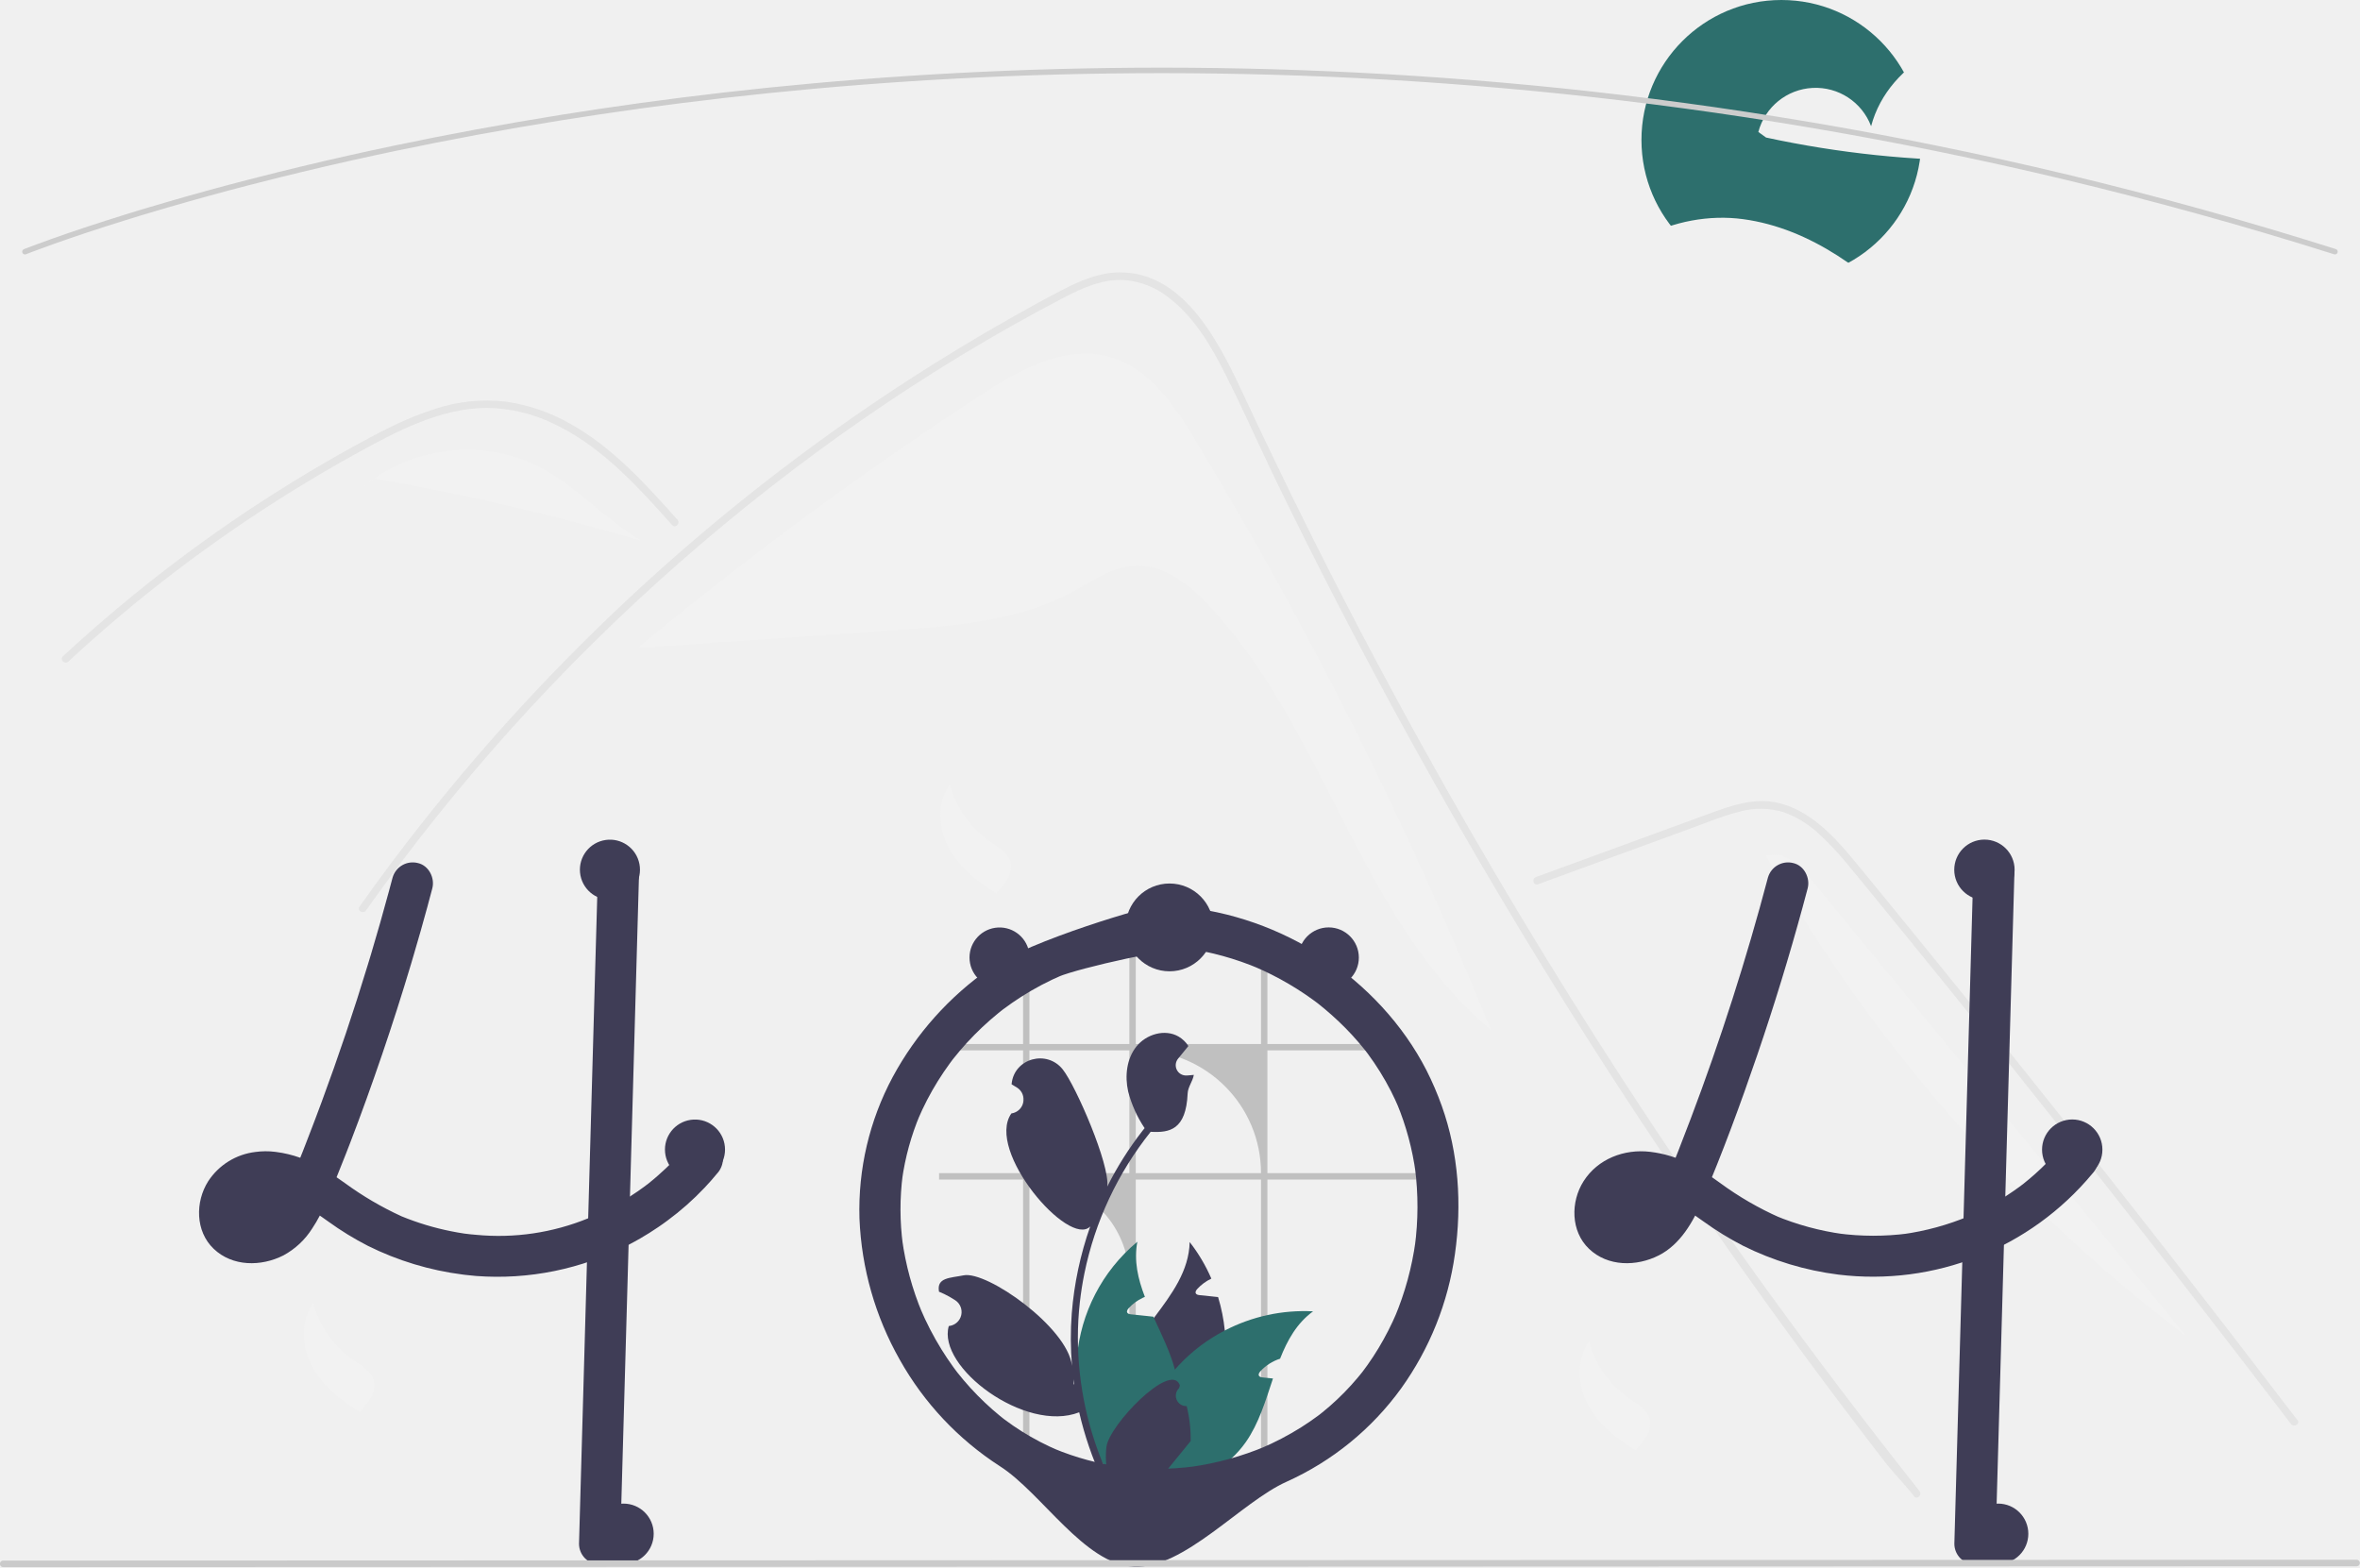
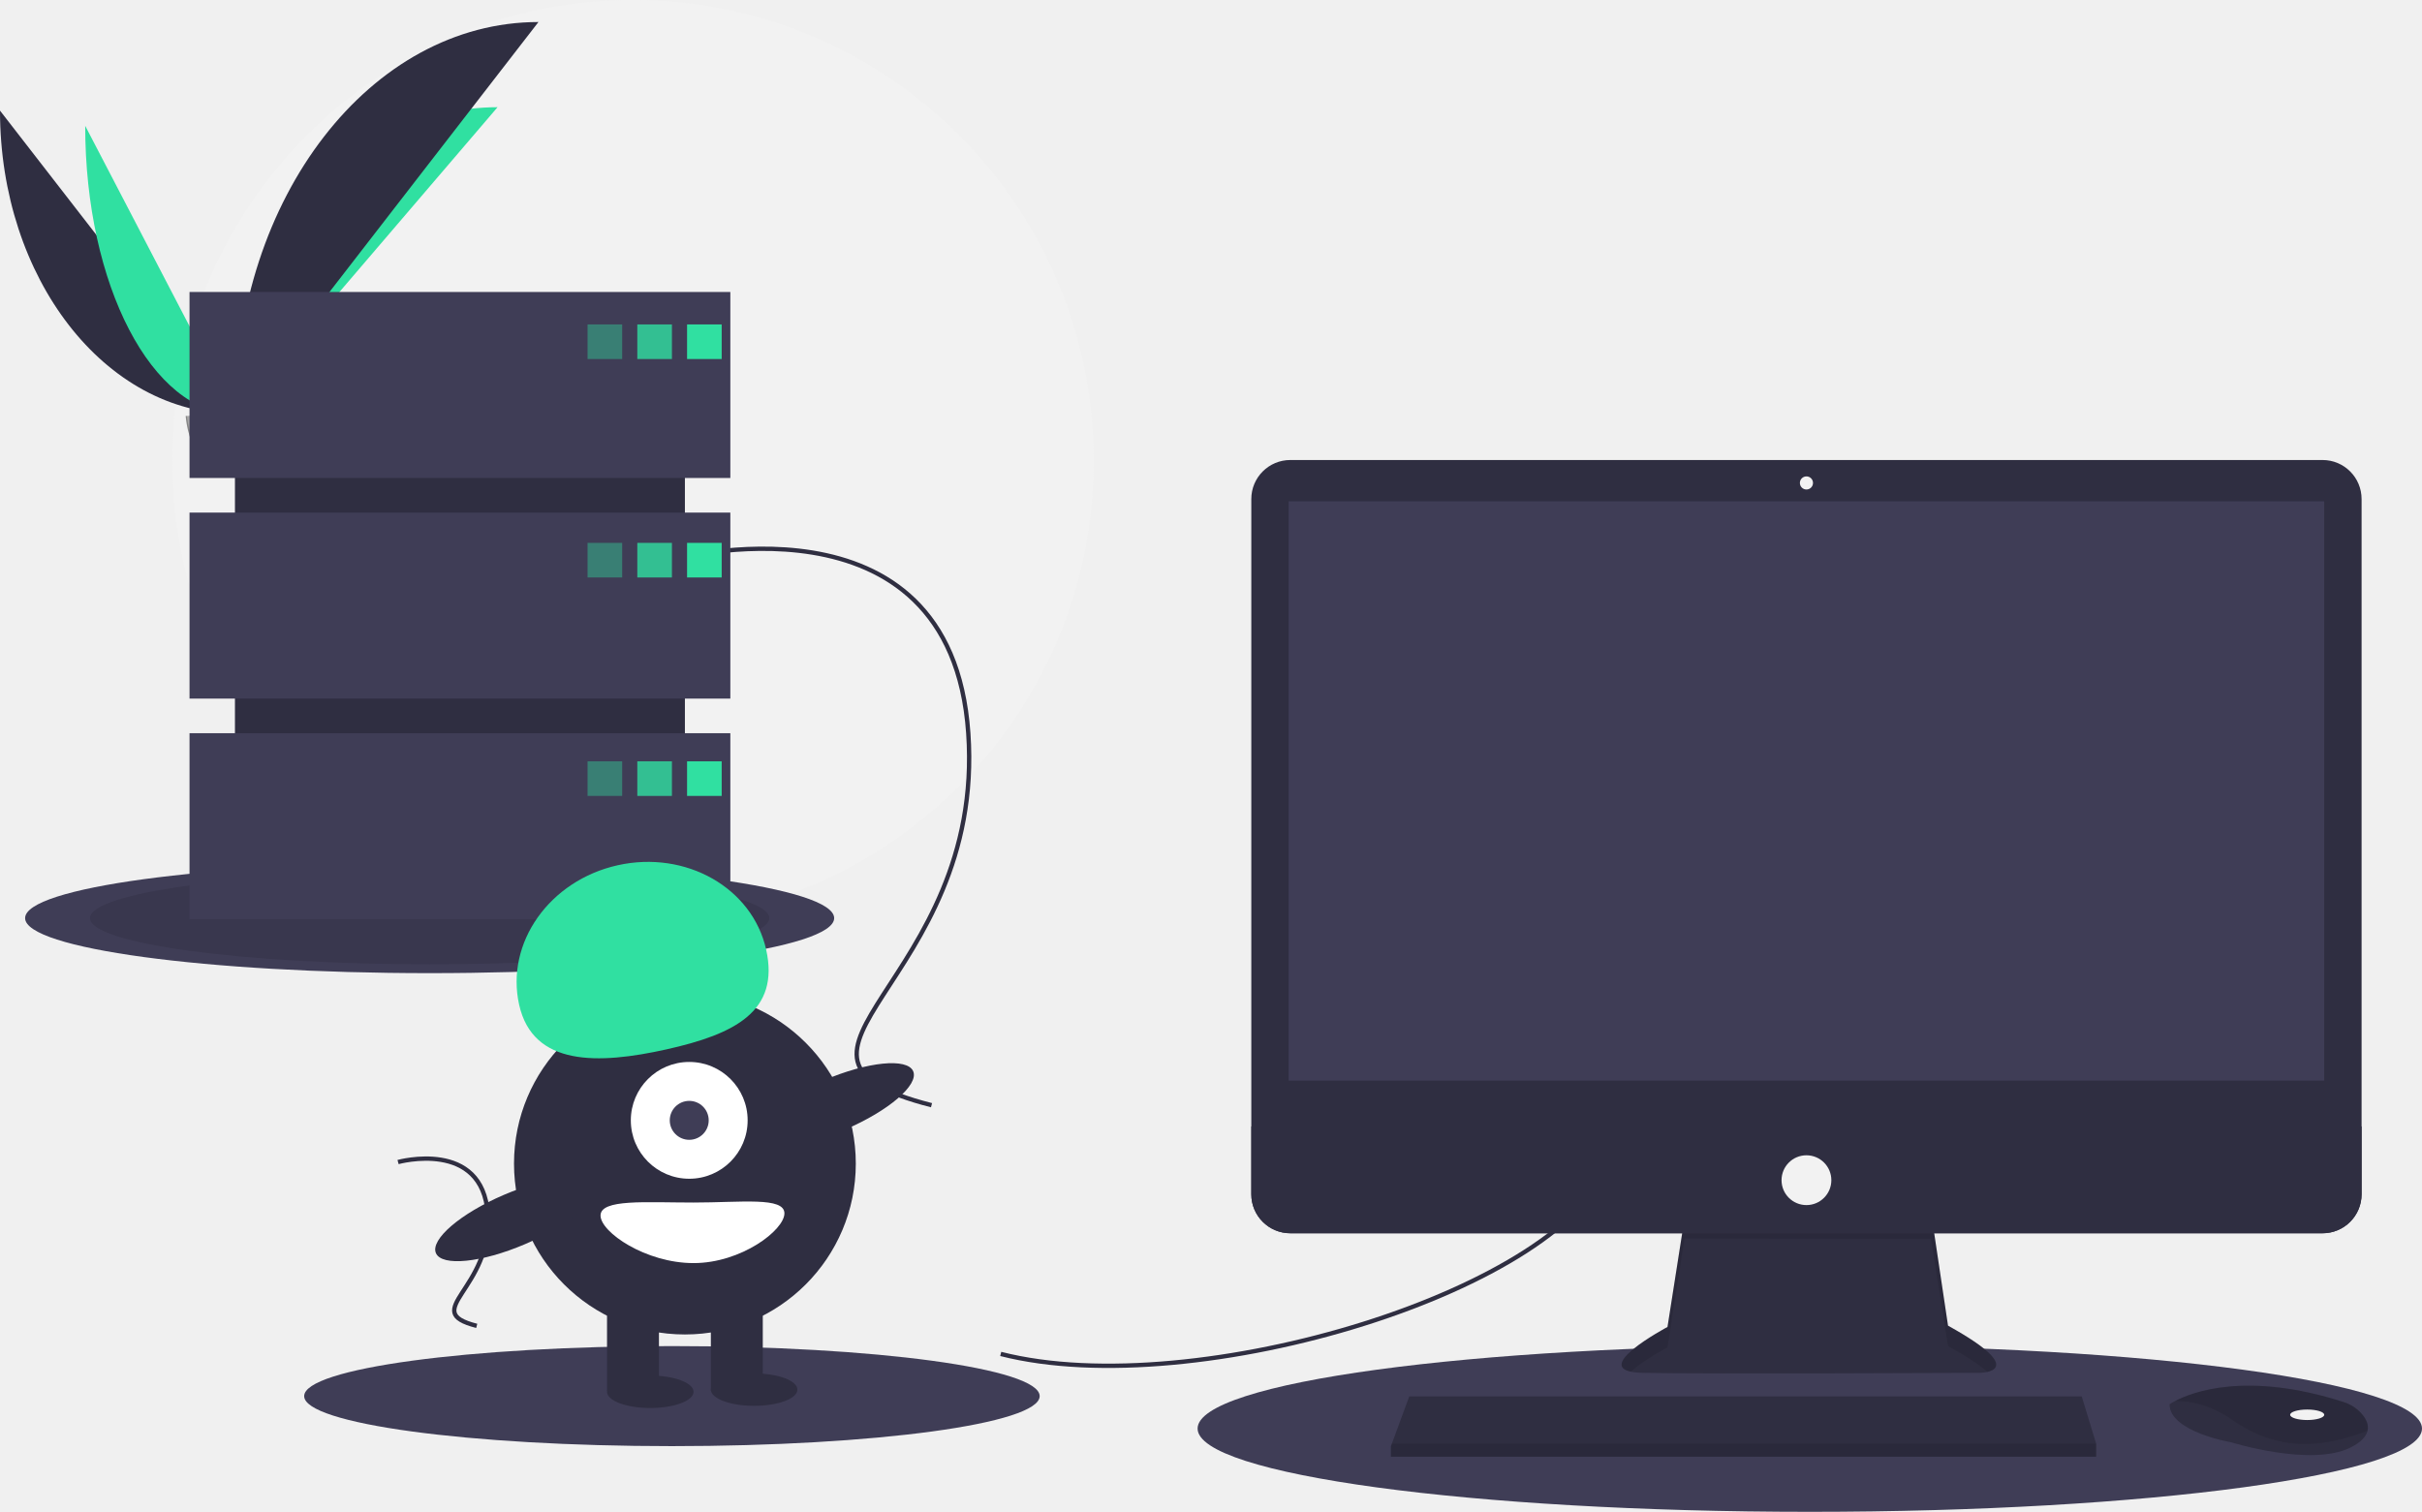
- <svg xmlns="http://www.w3.org/2000/svg" data-name="Layer 1" width="860.131" height="571.148" viewBox="0 0 860.131 571.148">
-   <path d="M605.67,324.953c-7.669-12.684-16.757-26.228-30.99-30.37-16.482-4.796-33.413,4.732-47.775,14.135a1392.157,1392.157,0,0,0-123.893,91.283l.043.492q46.226-3.188,92.451-6.376c22.265-1.535,45.296-3.283,64.972-13.816,7.467-3.997,14.745-9.336,23.206-9.708,10.512-.462,19.677,6.879,26.88,14.549,42.607,45.371,54.937,114.754,102.738,154.616A1516.995,1516.995,0,0,0,605.67,324.953Z" transform="translate(-169.9343 -164.426)" fill="#f2f2f2" />
-   <path d="M867.571,709.781c-4.712-5.95-6.637-7.343-11.285-13.348q-56.764-73.416-106.708-151.792-33.924-53.23-64.483-108.504-14.549-26.278-28.3-52.969-10.67-20.695-20.865-41.638c-1.944-3.988-3.832-7.994-5.711-12.009-4.428-9.442-8.773-18.93-13.439-28.244-5.317-10.616-11.789-21.745-21.553-28.877a29.405,29.405,0,0,0-15.319-5.895c-7.948-.513-15.282,2.769-22.176,6.353-50.439,26.301-97.659,59.276-140.37,96.798A730.778,730.778,0,0,0,303.322,496.247c-1.008,1.439-3.392.064-2.374-1.384q6.009-8.498,12.257-16.813A734.817,734.817,0,0,1,500.805,303.064q18.248-11.826,37.183-22.542c6.362-3.603,12.752-7.16,19.251-10.497,6.371-3.273,13.137-6.215,20.416-6.325,24.77-.385,37.595,27.667,46.405,46.542q4.153,8.911,8.406,17.766,16.075,33.621,33.387,66.628,10.685,20.379,21.837,40.52,34.707,62.718,73.779,122.897c34.506,53.143,68.737,100.089,108.046,149.785C870.596,709.213,868.662,711.175,867.571,709.781Z" transform="translate(-169.9343 -164.426)" fill="#e4e4e4" />
-   <path d="M414.916,355.804c-1.439-1.604-2.869-3.209-4.318-4.813-11.422-12.633-23.679-25.118-39.364-32.361a57.11,57.11,0,0,0-23.927-5.546c-8.562.028-16.932,2.273-24.843,5.418-3.74,1.494-7.398,3.19-11.001,4.996-4.116,2.072-8.159,4.281-12.183,6.509q-11.331,6.27-22.368,13.091-21.961,13.572-42.546,29.216-10.671,8.113-20.902,16.758-9.516,8.031-18.646,16.492c-1.302,1.201-3.245-.743-1.944-1.943,1.604-1.494,3.227-2.979,4.85-4.446q6.875-6.215,13.971-12.193,12.939-10.918,26.549-20.993,21.163-15.676,43.783-29.225,11.304-6.765,22.918-12.963c2.338-1.247,4.703-2.466,7.096-3.621a113.116,113.116,0,0,1,16.868-6.866,60.006,60.006,0,0,1,25.476-2.503,66.327,66.327,0,0,1,23.505,8.131c15.401,8.608,27.346,21.919,38.97,34.909C418.033,355.171,416.099,357.124,414.916,355.804Z" transform="translate(-169.9343 -164.426)" fill="#e4e4e4" />
-   <path d="M730.477,486.711l36.905-13.498,18.323-6.702c5.968-2.183,11.921-4.667,18.09-6.23a28.539,28.539,0,0,1,16.374.209,37.738,37.738,0,0,1,12.771,7.917,103.64,103.64,0,0,1,10.475,11.186c3.989,4.794,7.92,9.639,11.868,14.467q24.441,29.891,48.563,60.041,24.121,30.15,47.92,60.556,23.857,30.48,47.385,61.216,2.882,3.765,5.76,7.534c1.06,1.388,3.449.02,2.375-1.388Q983.582,650.974,959.549,620.184q-24.092-30.864-48.516-61.466-24.424-30.601-49.179-60.937-6.167-7.558-12.354-15.099c-3.48-4.241-6.92-8.527-10.736-12.474-7.005-7.245-15.758-13.648-26.234-13.822-6.16-.102-12.121,1.852-17.844,3.923-6.17,2.232-12.325,4.506-18.486,6.759l-37.163,13.592-9.291,3.398c-1.649.603-.937,3.262.731,2.652Z" transform="translate(-169.9343 -164.426)" fill="#e4e4e4" />
-   <path d="M366.377,334.526c-18.754-9.639-42.771-7.751-60.005,4.291a855.847,855.847,0,0,1,97.371,22.726C390.46,353.759,380.07,341.563,366.377,334.526Z" transform="translate(-169.9343 -164.426)" fill="#f2f2f2" />
-   <path d="M306.188,338.784l-3.61,2.935c1.221-1.027,2.491-1.99,3.795-2.901C306.311,338.807,306.249,338.795,306.188,338.784Z" transform="translate(-169.9343 -164.426)" fill="#f2f2f2" />
-   <path d="M831.549,486.846c-3.633-4.422-7.56-9.052-12.994-10.848l-5.073.2A575.436,575.436,0,0,0,966.749,651.418Q899.149,569.132,831.549,486.846Z" transform="translate(-169.9343 -164.426)" fill="#f2f2f2" />
-   <path d="M516.084,450.367A37.481,37.481,0,0,0,531.015,471.325c2.82,1.92,6.157,3.762,7.122,7.035a8.379,8.379,0,0,1-.874,6.15,24.884,24.884,0,0,1-3.861,5.041l-.137.512c-6.998-4.147-13.656-9.393-17.522-16.551s-4.406-16.539.341-23.145" transform="translate(-169.9343 -164.426)" fill="#f2f2f2" />
-   <path d="M749.084,653.367A37.481,37.481,0,0,0,764.015,674.325c2.82,1.92,6.157,3.762,7.122,7.035a8.379,8.379,0,0,1-.874,6.15,24.884,24.884,0,0,1-3.861,5.041l-.137.512c-6.998-4.147-13.656-9.393-17.522-16.551s-4.406-16.539.341-23.145" transform="translate(-169.9343 -164.426)" fill="#f2f2f2" />
-   <path d="M284.084,639.367A37.481,37.481,0,0,0,299.015,660.325c2.82,1.92,6.157,3.762,7.122,7.035a8.379,8.379,0,0,1-.874,6.15,24.884,24.884,0,0,1-3.861,5.041l-.137.512c-6.998-4.147-13.656-9.393-17.522-16.551s-4.406-16.539.341-23.145" transform="translate(-169.9343 -164.426)" fill="#f2f2f2" />
-   <circle cx="649.249" cy="51" r="51" fill="#2D6F6D" />
-   <path d="M911.219,176.296c-24.717-3.341-52.935,10.019-59.341,34.124a21.597,21.597,0,0,0-41.094,2.109l2.83,2.027a372.275,372.275,0,0,0,160.659-.726C957.079,195.76,935.935,179.637,911.219,176.296Z" transform="translate(-169.9343 -164.426)" fill="#f0f0f0" />
-   <path d="M805.219,244.296c-24.717-3.341-52.935,10.019-59.341,34.124a21.597,21.597,0,0,0-41.094,2.109l2.83,2.027a372.275,372.275,0,0,0,160.659-.726C851.079,263.76,829.935,247.637,805.219,244.296Z" transform="translate(-169.9343 -164.426)" fill="#f0f0f0" />
-   <path d="M1020.946,257.154a.982.982,0,0,1-.302-.047C756.237,173.489,523.199,184.424,374.264,208.321c-20.269,3.251-40.591,7.006-60.404,11.161-5.058,1.06-10.306,2.195-15.597,3.378-6.319,1.407-12.554,2.856-18.532,4.306q-3.873.917-7.595,1.849c-3.758.928-7.572,1.895-11.66,2.957-4.568,1.178-9.209,2.413-13.797,3.672a.442.442,0,0,1-.051.015l0.0.001c-5.183,1.415-10.338,2.871-15.323,4.325-2.698.779-5.304,1.548-7.799,2.307-.279.077-.526.151-.776.228l-.536.163c-.311.095-.617.188-.924.275l-.02.006 0.0.001-.812.252c-.968.293-1.912.579-2.841.864-24.545,7.566-38.038,12.949-38.171,13.002a1,1,0,1,1-.744-1.856c.134-.053,13.693-5.463,38.328-13.058.932-.286,1.879-.572,2.85-.866l.754-.234c.026-.01.052-.018.078-.025.305-.087.61-.18.919-.273l.537-.163c.268-.081.531-.161.801-.235,2.479-.754,5.093-1.524,7.798-2.307,4.987-1.455,10.147-2.911,15.334-4.328.016-.006.033-.01.049-.015v-.001c4.604-1.263,9.263-2.503,13.845-3.685,4.094-1.063,7.915-2.032,11.68-2.962q3.738-.93,7.609-1.853c5.985-1.451,12.233-2.902,18.563-4.312,5.299-1.184,10.556-2.322,15.622-3.383,19.843-4.162,40.198-7.923,60.497-11.179C523.096,182.415,756.467,171.463,1021.246,255.201a1.0 1,0,0,1-.301,1.953Z" transform="translate(-169.9343 -164.426)" fill="#ccc" />
-   <path d="M432.923,584.266a6.729,6.729,0,0,0-1.7-2.67,6.43,6.43,0,0,0-.92-.71c-2.61-1.74-6.51-2.13-8.99,0a5.81,5.81,0,0,0-.69.71q-1.11,1.365-2.28,2.67c-1.28,1.46-2.59,2.87-3.96,4.24-.39.38-.78.77-1.18,1.15-.23.23-.46.45-.69.67-.88.84-1.78,1.65-2.69,2.45-.48.43-.96.85-1.45,1.26-.73.61-1.46,1.22-2.2,1.81-.07.05-.14.1-.21.16-.02.01-.03.03-.05.04-.01,0-.02,0-.03.02a.179.179,0,0,0-.07.05c-.22.15-.37.25-.48.34.04-.02.08-.05.12-.07-.18.14-.37.28-.55.42-1.75,1.29-3.54,2.53-5.37,3.69a99.21,99.21,0,0,1-14.22,7.55c-.33.13-.67.27-1.01.4a85.97,85.97,0,0,1-40.85,6.02q-2.13-.165-4.26-.45c-1.64-.24-3.27-.53-4.89-.86a97.932,97.932,0,0,1-18.02-5.44,118.652,118.652,0,0,1-20.66-12.12c-1-.71-2.01-1.42-3.02-2.11,1.15-2.82,2.28-5.64,3.38-8.48.55-1.37,1.08-2.74,1.6-4.12,4.09-10.63,7.93-21.36,11.61-32.13q5.58-16.365,10.53-32.92.51-1.68.99-3.36,2.595-8.745,4.98-17.53c.15-.57.31-1.13.45-1.7q.69-2.52,1.35-5.04c1-3.79-1.26-8.32-5.24-9.23a7.634,7.634,0,0,0-9.22,5.24c-.43,1.62-.86,3.23-1.3,4.85q-3.165,11.745-6.66,23.41-.51,1.68-1.02,3.36-7.71,25.41-16.93,50.31-1.11,3.015-2.25,6.01c-.37.98-.74,1.96-1.12,2.94-.73,1.93-1.48,3.86-2.23,5.79-.43,1.13-.87,2.26-1.31,3.38-.29.71-.57,1.42-.85,2.12a41.809,41.809,0,0,0-8.81-2.12l-.48-.06a27.397,27.397,0,0,0-7.01.06,23.914,23.914,0,0,0-17.24,10.66c-4.77,7.51-4.71,18.25,1.98,24.63,6.89,6.57,17.32,6.52,25.43,2.41a28.351,28.351,0,0,0,10.52-9.86,50.569,50.569,0,0,0,2.74-4.65c.21.14.42.28.63.43.8.56,1.6,1.13,2.39,1.69a111.738,111.738,0,0,0,14.51,8.91,108.359,108.359,0,0,0,34.62,10.47c.27.03.53.07.8.1,1.33.17,2.67.3,4.01.41a103.782,103.782,0,0,0,55.58-11.36q2.175-1.125,4.31-2.36,3.315-1.92,6.48-4.08c1.15-.78,2.27-1.57,3.38-2.4a101.042,101.042,0,0,0,13.51-11.95q2.355-2.475,4.51-5.11a8.061,8.061,0,0,0,2.2-5.3A7.564,7.564,0,0,0,432.923,584.266Zm-165.59,23.82c.21-.15.42-.31.62-.47C267.893,607.766,267.603,607.936,267.333,608.086Zm3.21-3.23c-.23.26-.44.52-.67.78a23.366,23.366,0,0,1-2.25,2.2c-.11.1-.23.2-.35.29a.01.01,0,0,0-.01.01,3.804,3.804,0,0,0-.42.22q-.645.39-1.32.72a17.005,17.005,0,0,1-2.71.75,16.799,16.799,0,0,1-2.13.02h-.02a14.823,14.823,0,0,1-1.45-.4c-.24-.12-.47-.26-.7-.4-.09-.08-.17-.16-.22-.21a2.44,2.44,0,0,1-.27-.29.01.01,0,0,0-.01-.01c-.11-.2-.23-.4-.34-.6a.031.031,0,0,1-.01-.02c-.08-.25-.15-.51-.21-.77a12.511,12.511,0,0,1,.01-1.37,13.467,13.467,0,0,1,.54-1.88,11.068,11.068,0,0,1,.69-1.26c.02-.04.12-.2.23-.38.01-.01.01-.01.01-.02.15-.17.3-.35.46-.51.27-.3.56-.56.85-.83a18.022,18.022,0,0,1,1.75-1.01,19.481,19.481,0,0,1,2.93-.79,24.989,24.989,0,0,1,4.41.04,30.301,30.301,0,0,1,4.1,1.01,36.945,36.945,0,0,1-2.77,4.54C270.623,604.746,270.583,604.806,270.543,604.856Zm-11.12-3.29a2.18,2.18,0,0,1-.31.39A1.409,1.409,0,0,1,259.423,601.566Z" transform="translate(-169.9343 -164.426)" fill="#3f3d56" />
-   <path d="M402.863,482.136q-.135,4.71-.27,9.42-.285,10.455-.59,20.92-.315,11.775-.66,23.54-.165,6.075-.34,12.15-.465,16.365-.92,32.72c-.03,1.13-.07,2.25-.1,3.38q-.225,8.115-.45,16.23-.255,8.805-.5,17.61-.18,6.6-.37,13.21-1.35,47.895-2.7,95.79a7.648,7.648,0,0,1-7.5,7.5,7.561,7.561,0,0,1-7.5-7.5q.75-26.94,1.52-53.88.675-24.36,1.37-48.72.225-8.025.45-16.06.345-12.09.68-24.18c.03-1.13.07-2.25.1-3.38.02-.99.05-1.97.08-2.96q.66-23.475,1.32-46.96.27-9.24.52-18.49.3-10.545.6-21.08c.09-3.09.17-6.17.26-9.26a7.648,7.648,0,0,1,7.5-7.5A7.561,7.561,0,0,1,402.863,482.136Z" transform="translate(-169.9343 -164.426)" fill="#3f3d56" />
-   <path d="M814.291,484.217a893.238,893.238,0,0,1-28.161,87.941c-3.007,7.946-6.083,15.877-9.371,23.712l.756-1.792a54.583,54.583,0,0,1-5.59,10.612q-.229.321-.467.636,1.166-1.49.443-.589c-.254.301-.505.602-.768.895a23.664,23.664,0,0,1-2.249,2.203q-.301.258-.612.504l.938-.729c-.109.257-.873.597-1.111.743a18.254,18.254,0,0,1-2.405,1.219l1.792-.756a19.086,19.086,0,0,1-4.231,1.161l1.994-.268a17.021,17.021,0,0,1-4.298.046l1.994.268a14.002,14.002,0,0,1-3.405-.917l1.792.756a12.012,12.012,0,0,1-1.679-.896c-.271-.177-1.105-.809-.015.025,1.133.866.146.074-.088-.156-.194-.192-.37-.4-.56-.595-.882-.905.996,1.557.397.499a18.182,18.182,0,0,1-.878-1.637l.756,1.792a11.925,11.925,0,0,1-.728-2.651l.268,1.994a13.651,13.651,0,0,1-.003-3.405l-.268,1.994a15.964,15.964,0,0,1,.995-3.68l-.756,1.792a16.729,16.729,0,0,1,1.178-2.298,6.729,6.729,0,0,1,.729-1.071c.049.016-1.269,1.513-.569.757.183-.198.354-.406.539-.602.296-.314.614-.601.926-.898,1.045-.994-1.462.966-.257.179a19.049,19.049,0,0,1,2.749-1.499l-1.792.756a20.311,20.311,0,0,1,4.995-1.34l-1.994.268a25.628,25.628,0,0,1,6.461.076l-1.994-.268a33.211,33.211,0,0,1,7.892,2.22l-1.792-.756c5.39,2.314,10.163,5.749,14.928,9.118a111.95,111.95,0,0,0,14.506,8.906,108.388,108.388,0,0,0,34.622,10.474,103.933,103.933,0,0,0,92.586-36.752,8.078,8.078,0,0,0,2.197-5.303,7.632,7.632,0,0,0-2.197-5.303c-2.752-2.526-7.949-3.239-10.607,0a95.636,95.636,0,0,1-8.107,8.727q-2.017,1.914-4.142,3.71-1.214,1.026-2.461,2.011c-.393.311-1.619,1.138.263-.197-.431.306-.845.64-1.271.955a99.269,99.269,0,0,1-20.332,11.565l1.792-.756a96.836,96.836,0,0,1-24.171,6.622l1.994-.268a97.643,97.643,0,0,1-25.754-.038l1.994.268a99.8,99.8,0,0,1-24.857-6.77l1.792.756a116.025,116.025,0,0,1-21.736-12.591,86.877,86.877,0,0,0-11.113-6.994,42.824,42.824,0,0,0-14.438-4.389c-9.439-1.111-19.057,2.566-24.246,10.72-4.776,7.505-4.714,18.244,1.974,24.625,6.888,6.572,17.318,6.517,25.436,2.406,7.817-3.959,12.513-12.185,15.815-19.942,7.431-17.455,14.01-35.314,20.14-53.263q9.097-26.637,16.499-53.813.917-3.366,1.807-6.739c1.001-3.789-1.261-8.32-5.238-9.226a7.633,7.633,0,0,0-9.226,5.238Z" transform="translate(-169.9343 -164.426)" fill="#3f3d56" />
-   <path d="M889.124,482.136l-2.7,95.793-2.685,95.294-1.518,53.884a7.565,7.565,0,0,0,7.5,7.5,7.649,7.649,0,0,0,7.5-7.5l2.7-95.793,2.685-95.294,1.518-53.884a7.565,7.565,0,0,0-7.5-7.5,7.649,7.649,0,0,0-7.5,7.5Z" transform="translate(-169.9343 -164.426)" fill="#3f3d56" />
-   <path d="M629.526,700.361h2.329V594.319h54.329v-2.323H631.855V547.252H673.81q-.923-1.173-1.899-2.317H631.855V515.382c-.77-.328-1.547-.645-2.329-.944V544.935h-45.652V507.07c-.782.036-1.553.09-2.329.155v37.71h-36.42V516.684c-.782.346-1.553.711-2.317,1.093V544.935h-30.616v2.317h30.616v44.744h-30.616v2.323h30.616V700.361h2.317V594.319a36.413,36.413,0,0,1,36.42,36.42v69.622h2.329V594.319h45.652Zm-84.401-108.365V547.252h36.42v44.744Zm38.749,0V547.252h.914a44.741,44.741,0,0,1,44.738,44.744Z" transform="translate(-169.9343 -164.426)" opacity="0.2" />
-   <path d="M615.303,668.566a63.059,63.059,0,0,1-20.05,33.7c-.74.64-1.48,1.26-2.25,1.87q-2.805.255-5.57.52c-1.53.14-3.04.29-4.54.43l-.27.03-.19-1.64-.76-6.64a37.623,37.623,0,0,1-3.3-32.44c2.64-7.12,7.42-13.41,12.12-19.65,6.49-8.62,12.8-17.14,13.03-27.65a60.544,60.544,0,0,1,7.9,13.33,16.432,16.432,0,0,0-5.12,3.77c-.41.45-.82,1.08-.54,1.62.24.46.84.57,1.36.63,1.25.13,2.51.26,3.76.39,1,.11,2,.21,3,.32a63.99,63.99,0,0,1,2.45,12.18A61.189,61.189,0,0,1,615.303,668.566Z" transform="translate(-169.9343 -164.426)" fill="#3f3d56" />
-   <path d="M648.503,642.356c-5.9,4.29-9.35,10.46-12.03,17.26a16.628,16.628,0,0,0-7.17,4.58c-.41.45-.82,1.08-.54,1.62.24.46.84.57,1.36.63,1.25.13,2.51.26,3.76.39-2.68,8.04-5.14,16.36-9.88,23.15a36.989,36.989,0,0,1-12.03,10.91,38.492,38.492,0,0,1-4.02,1.99q-7.62.585-14.95,1.25-2.805.255-5.57.52c-1.53.14-3.04.29-4.54.43q-.015-.825,0-1.65a63.304,63.304,0,0,1,15.25-39.86c.45-.52.91-1.03,1.38-1.54a61.792,61.792,0,0,1,16.81-12.7A62.654,62.654,0,0,1,648.503,642.356Z" transform="translate(-169.9343 -164.426)" fill="#2D6F6D" />
-   <path d="M589.163,699.526l-1.15,3.4-.58,1.73c-1.53.14-3.04.29-4.54.43l-.27.03c-1.66.17-3.31.34-4.96.51-.43-.5-.86-1.01-1.28-1.53a62.03,62.03,0,0,1,8.07-87.11c-1.32,6.91.22,13.53,2.75,20.1-.27.11-.53.22-.78.34a16.432,16.432,0,0,0-5.12,3.77c-.41.45-.82,1.08-.54,1.62.24.46.84.57,1.36.63,1.25.13,2.51.26,3.76.39,1,.11,2,.21,3,.32q.705.075,1.41.15c.07.15.13.29.2.44,2.85,6.18,5.92,12.39,7.65,18.83a43.666,43.666,0,0,1,1.02,4.91A37.604,37.604,0,0,1,589.163,699.526Z" transform="translate(-169.9343 -164.426)" fill="#2D6F6D" />
-   <path d="M689.821,554.487c-8.609-16.792-21.946-30.921-37.632-41.304a114.237,114.237,0,0,0-52.563-18.38q-3.69-.335-7.399-.393c-2.921-.044-46.866,12.632-61.587,22.982a114.295,114.295,0,0,0-35.333,39.527,102.5,102.5,0,0,0-12.126,51.633,113.564,113.564,0,0,0,14.703,51.476,110.475,110.475,0,0,0,36.444,38.746C549.667,708.561,565.074,734.51,583.183,735.426c18.246.923,39.054-23.555,55.695-30.987a104.425,104.425,0,0,0,41.726-34.005,110.25,110.25,0,0,0,19.599-48.948c2.574-18.083,1.374-36.733-4.801-54.016a111.86,111.86,0,0,0-5.58-12.983c-1.78-3.505-6.996-4.796-10.261-2.691a7.68,7.68,0,0,0-2.691,10.261q1.568,3.088,2.915,6.278l-.756-1.792a101.151,101.151,0,0,1,6.876,25.538l-.268-1.994a109.229,109.229,0,0,1-.066,28.683l.268-1.994a109.734,109.734,0,0,1-7.555,27.674l.756-1.792a104.212,104.212,0,0,1-6.672,13.098q-1.923,3.186-4.081,6.222c-.632.888-1.283,1.761-1.939,2.631-.856,1.136,1.167-1.483.282-.369-.151.19-.3.38-.452.569q-.681.852-1.382,1.688a93.613,93.613,0,0,1-10.176,10.384q-1.366,1.192-2.778,2.331c-.469.378-.932.773-1.421,1.125.019-.013,1.58-1.199.656-.511-.29.216-.579.436-.87.652q-2.91,2.156-5.974,4.092a103.485,103.485,0,0,1-14.756,7.713l1.792-.756a109.215,109.215,0,0,1-27.597,7.552l1.994-.268a108.154,108.154,0,0,1-28.589.051l1.994.268a99.835,99.835,0,0,1-25.095-6.784l1.792.756a93.643,93.643,0,0,1-13.416-6.991q-3.174-2-6.184-4.247c-.286-.214-.57-.43-.855-.645-.915-.691.658.51.67.518a19.169,19.169,0,0,1-1.535-1.225q-1.454-1.184-2.861-2.422a101.989,101.989,0,0,1-10.493-10.709q-1.213-1.434-2.374-2.911c-.335-.426-.947-1.29.404.529-.178-.239-.362-.474-.542-.712q-.647-.858-1.276-1.728-2.203-3.048-4.188-6.246a109.29,109.29,0,0,1-7.805-15.108l.756,1.792a106.588,106.588,0,0,1-7.34-26.837l.268,1.994a97.866,97.866,0,0,1-.048-25.636l-.268,1.994A94.673,94.673,0,0,1,505.276,570.55l-.756,1.792a101.557,101.557,0,0,1,7.195-13.856q2.066-3.323,4.378-6.485.525-.718,1.062-1.428c.324-.428,1.215-1.493-.305.388.149-.184.293-.374.439-.56q1.269-1.608,2.6-3.165A107.402,107.402,0,0,1,530.772,536.215q1.474-1.292,2.995-2.529.691-.562,1.391-1.113c.187-.147.376-.291.562-.439-1.997,1.59-.555.433-.102.093q3.134-2.348,6.435-4.461a103.644,103.644,0,0,1,15.387-8.108l-1.792.756c7.76-3.258,42.141-10.949,48.394-10.11l-1.994-.268A106.225,106.225,0,0,1,628.768,517.419l-1.792-.756a110.313,110.313,0,0,1,12.6,6.329q3.043,1.784,5.967,3.763,1.384.937,2.738,1.915.677.489,1.346.989c.248.185.494.373.741.558,1.039.779-1.431-1.128-.342-.267a110.843,110.843,0,0,1,10.368,9.253q2.401,2.445,4.637,5.045,1.147,1.334,2.246,2.708c.364.455,1.605,2.101.084.085.372.493.747.982,1.114,1.479a97.977,97.977,0,0,1,8.392,13.538c1.793,3.498,6.987,4.802,10.261,2.691A7.677,7.677,0,0,0,689.821,554.487Z" transform="translate(-169.9343 -164.426)" fill="#3f3d56" />
-   <path d="M602.431,676.882a3.78,3.78,0,0,1-2.739-6.551c.095-.379.164-.651.259-1.03q-.051-.124-.103-.247c-3.48-8.298-25.685,14.833-26.645,22.632a30.029,30.029,0,0,0,.527,10.328A120.392,120.392,0,0,1,562.778,652.01a116.202,116.202,0,0,1,.721-12.963q.597-5.293,1.657-10.511a121.787,121.787,0,0,1,24.151-51.616c6.874.384,12.898-.663,13.48-13.985.103-2.37,1.861-4.422,2.248-6.756-.656.086-1.323.14-1.979.183-.204.011-.42.021-.624.032l-.077.003a3.745,3.745,0,0,1-3.076-6.101q.425-.523.851-1.046c.43-.538.871-1.065,1.302-1.603a1.865,1.865,0,0,0,.14-.161c.495-.613.99-1.216,1.485-1.829a10.829,10.829,0,0,0-3.55-3.432c-4.959-2.905-11.801-.893-15.384,3.593-3.593,4.486-4.271,10.779-3.023,16.384a43.398,43.398,0,0,0,6.003,13.383c-.269.344-.549.678-.818,1.022a122.574,122.574,0,0,0-12.794,20.268c1.016-7.939-11.412-36.608-16.218-42.681-5.773-7.294-17.611-4.111-18.628,5.136q-.015.134-.029.268,1.071.604,2.096,1.282a5.127,5.127,0,0,1-2.067,9.33l-.105.016c-9.556,13.644,21.077,49.155,28.745,41.181a125.11,125.11,0,0,0-6.734,31.693,118.664,118.664,0,0,0,.086,19.16l-.032-.226C558.902,648.154,529.674,627.514,521.139,629.233c-4.917.99-9.76.765-9.013,5.725q.018.119.036.237a34.442,34.442,0,0,1,3.862,1.861q1.071.604,2.096,1.282a5.127,5.127,0,0,1-2.067,9.33l-.105.016c-.075.011-.14.022-.215.032-4.35,14.966,27.907,39.12,47.518,31.435h.011a125.075,125.075,0,0,0,8.402,24.528H601.679c.108-.334.204-.678.301-1.011a34.102,34.102,0,0,1-8.305-.495c2.227-2.733,4.454-5.487,6.681-8.219a1.861,1.861,0,0,0,.14-.161c1.13-1.398,2.27-2.786,3.399-4.185l.001-.002a49.952,49.952,0,0,0-1.464-12.725Zm-34.371-67.613.016-.021-.016.043Zm-6.648,59.932-.258-.581c.011-.42.011-.839,0-1.269,0-.118-.021-.237-.021-.355.097.742.183,1.485.29,2.227Z" transform="translate(-169.9343 -164.426)" fill="#3f3d56" />
-   <circle cx="95.249" cy="439" r="11" fill="#3f3d56" />
-   <circle cx="227.249" cy="559" r="11" fill="#3f3d56" />
-   <circle cx="728.249" cy="559" r="11" fill="#3f3d56" />
-   <circle cx="755.249" cy="419" r="11" fill="#3f3d56" />
-   <circle cx="723.249" cy="317" r="11" fill="#3f3d56" />
-   <path d="M434.183,583.426a10.949,10.949,0,1,1-.21-2.16A10.992,10.992,0,0,1,434.183,583.426Z" transform="translate(-169.9343 -164.426)" fill="#3f3d56" />
-   <circle cx="484.249" cy="349" r="11" fill="#3f3d56" />
-   <path d="M545.183,513.426a10.949,10.949,0,1,1-.21-2.16A10.992,10.992,0,0,1,545.183,513.426Z" transform="translate(-169.9343 -164.426)" fill="#3f3d56" />
-   <path d="M403.183,481.426a10.949,10.949,0,1,1-.21-2.16A10.992,10.992,0,0,1,403.183,481.426Z" transform="translate(-169.9343 -164.426)" fill="#3f3d56" />
-   <circle cx="599.249" cy="443" r="11" fill="#3f3d56" />
-   <circle cx="426.249" cy="338" r="16" fill="#3f3d56" />
-   <path d="M1028.875,735.267l-857.75.307a1.191,1.191,0,1,1,0-2.381l857.75-.307a1.191,1.191,0,0,1,0,2.381Z" transform="translate(-169.9343 -164.426)" fill="#cacaca" />
+ <svg xmlns="http://www.w3.org/2000/svg" id="aa03ddf9-f8f2-4819-a4ce-be9b0a220741" data-name="Layer 1" width="1119.609" height="699" viewBox="0 0 1119.609 699">
+   <circle cx="292.609" cy="213" r="213" fill="#f2f2f2" />
+   <path d="M31.391,151.642c0,77.498,48.618,140.208,108.701,140.208" transform="translate(-31.39089 -100.5)" fill="#2f2e41" />
+   <path d="M140.092,291.851c0-78.369,54.255-141.784,121.304-141.784" transform="translate(-31.39089 -100.5)" fill="#30e0a1" />
+   <path d="M70.775,158.668c0,73.615,31.003,133.183,69.316,133.183" transform="translate(-31.39089 -100.5)" fill="#30e0a1" />
+   <path d="M140.092,291.851c0-100.138,62.71-181.168,140.208-181.168" transform="translate(-31.39089 -100.5)" fill="#2f2e41" />
+   <path d="M117.224,292.839s15.416-.475,20.061-3.783,23.713-7.258,24.866-1.953,23.167,26.388,5.763,26.529-40.439-2.711-45.076-5.535S117.224,292.839,117.224,292.839Z" transform="translate(-31.39089 -100.5)" fill="#a8a8a8" />
+   <path d="M168.224,311.785c-17.404.14-40.439-2.711-45.076-5.535-3.531-2.151-4.938-9.869-5.409-13.43-.326.014-.515.02-.515.02s.976,12.433,5.613,15.257,27.672,5.676,45.076,5.535c5.024-.041,6.759-1.828,6.664-4.475C173.879,310.756,171.963,311.755,168.224,311.785Z" transform="translate(-31.39089 -100.5)" opacity="0.2" />
+   <ellipse cx="198.609" cy="424.5" rx="187" ry="25.44" fill="#3f3d56" />
+   <ellipse cx="198.609" cy="424.5" rx="157" ry="21.359" opacity="0.1" />
+   <ellipse cx="836.609" cy="660.5" rx="283" ry="38.5" fill="#3f3d56" />
+   <ellipse cx="310.609" cy="645.5" rx="170" ry="23.127" fill="#3f3d56" />
+   <path d="M494,726.5c90,23,263-30,282-90" transform="translate(-31.39089 -100.5)" fill="none" stroke="#2f2e41" stroke-miterlimit="10" stroke-width="2" />
+   <path d="M341,359.5s130-36,138,80-107,149-17,172" transform="translate(-31.39089 -100.5)" fill="none" stroke="#2f2e41" stroke-miterlimit="10" stroke-width="2" />
+   <path d="M215.402,637.783s39.072-10.82,41.477,24.044-32.16,44.783-5.109,51.696" transform="translate(-31.39089 -100.5)" fill="none" stroke="#2f2e41" stroke-miterlimit="10" stroke-width="2" />
+   <path d="M810.096,663.74,802.218,714.035s-38.782,20.603-11.513,21.209,155.733,0,155.733,0,24.845,0-14.543-21.815l-7.878-52.719Z" transform="translate(-31.39089 -100.5)" fill="#2f2e41" />
+   <path d="M785.219,734.698c6.193-5.51,16.999-11.252,16.999-11.252l7.878-50.295,113.922.107,7.878,49.582c9.185,5.087,14.875,8.987,18.204,11.978,5.059-1.154,10.587-5.444-18.204-21.389l-7.878-52.719-113.922,3.03L802.218,714.035S769.63,731.35,785.219,734.698Z" transform="translate(-31.39089 -100.5)" opacity="0.1" />
+   <rect x="578.433" y="212.689" width="513.253" height="357.52" rx="18.046" fill="#2f2e41" />
+   <rect x="595.703" y="231.777" width="478.713" height="267.837" fill="#3f3d56" />
+   <circle cx="835.059" cy="223.293" r="3.03" fill="#f2f2f2" />
+   <path d="M1123.077,621.322V652.663a18.043,18.043,0,0,1-18.046,18.046H627.869A18.043,18.043,0,0,1,609.824,652.663V621.322Z" transform="translate(-31.39089 -100.5)" fill="#2f2e41" />
+   <polygon points="968.978 667.466 968.978 673.526 642.968 673.526 642.968 668.678 643.417 667.466 651.452 645.651 962.312 645.651 968.978 667.466" fill="#2f2e41" />
+   <path d="M1125.828,762.034c-.594,2.539-2.836,5.217-7.902,7.75-18.179,9.089-55.143-2.424-55.143-2.424s-28.48-4.848-28.48-17.573a22.725,22.725,0,0,1,2.497-1.485c7.643-4.044,32.984-14.021,77.918.422a18.739,18.739,0,0,1,8.541,5.597C1125.079,756.454,1126.507,759.157,1125.828,762.034Z" transform="translate(-31.39089 -100.5)" fill="#2f2e41" />
+   <path d="M1125.828,762.034c-22.251,8.526-42.084,9.162-62.439-4.975-10.265-7.126-19.591-8.89-26.59-8.756,7.643-4.044,32.984-14.021,77.918.422a18.739,18.739,0,0,1,8.541,5.597C1125.079,756.454,1126.507,759.157,1125.828,762.034Z" transform="translate(-31.39089 -100.5)" opacity="0.1" />
+   <ellipse cx="1066.538" cy="654.135" rx="7.878" ry="2.424" fill="#f2f2f2" />
+   <circle cx="835.059" cy="545.667" r="11.513" fill="#f2f2f2" />
+   <polygon points="968.978 667.466 968.978 673.526 642.968 673.526 642.968 668.678 643.417 667.466 968.978 667.466" opacity="0.1" />
+   <rect x="108.609" y="159" width="208" height="242" fill="#2f2e41" />
+   <rect x="87.609" y="135" width="250" height="86" fill="#3f3d56" />
+   <rect x="87.609" y="237" width="250" height="86" fill="#3f3d56" />
+   <rect x="87.609" y="339" width="250" height="86" fill="#3f3d56" />
+   <rect x="271.609" y="150" width="16" height="16" fill="#30e0a1" opacity="0.4" />
+   <rect x="294.609" y="150" width="16" height="16" fill="#30e0a1" opacity="0.8" />
+   <rect x="317.609" y="150" width="16" height="16" fill="#30e0a1" />
+   <rect x="271.609" y="251" width="16" height="16" fill="#30e0a1" opacity="0.4" />
+   <rect x="294.609" y="251" width="16" height="16" fill="#30e0a1" opacity="0.8" />
+   <rect x="317.609" y="251" width="16" height="16" fill="#30e0a1" />
+   <rect x="271.609" y="352" width="16" height="16" fill="#30e0a1" opacity="0.4" />
+   <rect x="294.609" y="352" width="16" height="16" fill="#30e0a1" opacity="0.8" />
+   <rect x="317.609" y="352" width="16" height="16" fill="#30e0a1" />
+   <circle cx="316.609" cy="538" r="79" fill="#2f2e41" />
+   <rect x="280.609" y="600" width="24" height="43" fill="#2f2e41" />
+   <rect x="328.609" y="600" width="24" height="43" fill="#2f2e41" />
+   <ellipse cx="300.609" cy="643.5" rx="20" ry="7.5" fill="#2f2e41" />
+   <ellipse cx="348.609" cy="642.5" rx="20" ry="7.5" fill="#2f2e41" />
+   <circle cx="318.609" cy="518" r="27" fill="#fff" />
+   <circle cx="318.609" cy="518" r="9" fill="#3f3d56" />
+   <path d="M271.367,565.032c-6.379-28.568,14.012-57.434,45.544-64.475s62.265,10.41,68.644,38.978-14.519,39.104-46.051,46.145S277.746,593.6,271.367,565.032Z" transform="translate(-31.39089 -100.5)" fill="#30e0a1" />
+   <ellipse cx="417.215" cy="611.344" rx="39.5" ry="12.4" transform="translate(-238.2867 112.9804) rotate(-23.17116)" fill="#2f2e41" />
+   <ellipse cx="269.215" cy="664.344" rx="39.5" ry="12.4" transform="translate(-271.0797 59.02084) rotate(-23.17116)" fill="#2f2e41" />
+   <path d="M394,661.5c0,7.732-19.909,23-42,23s-43-14.268-43-22,20.909-6,43-6S394,653.768,394,661.5Z" transform="translate(-31.39089 -100.5)" fill="#fff" />
</svg>
